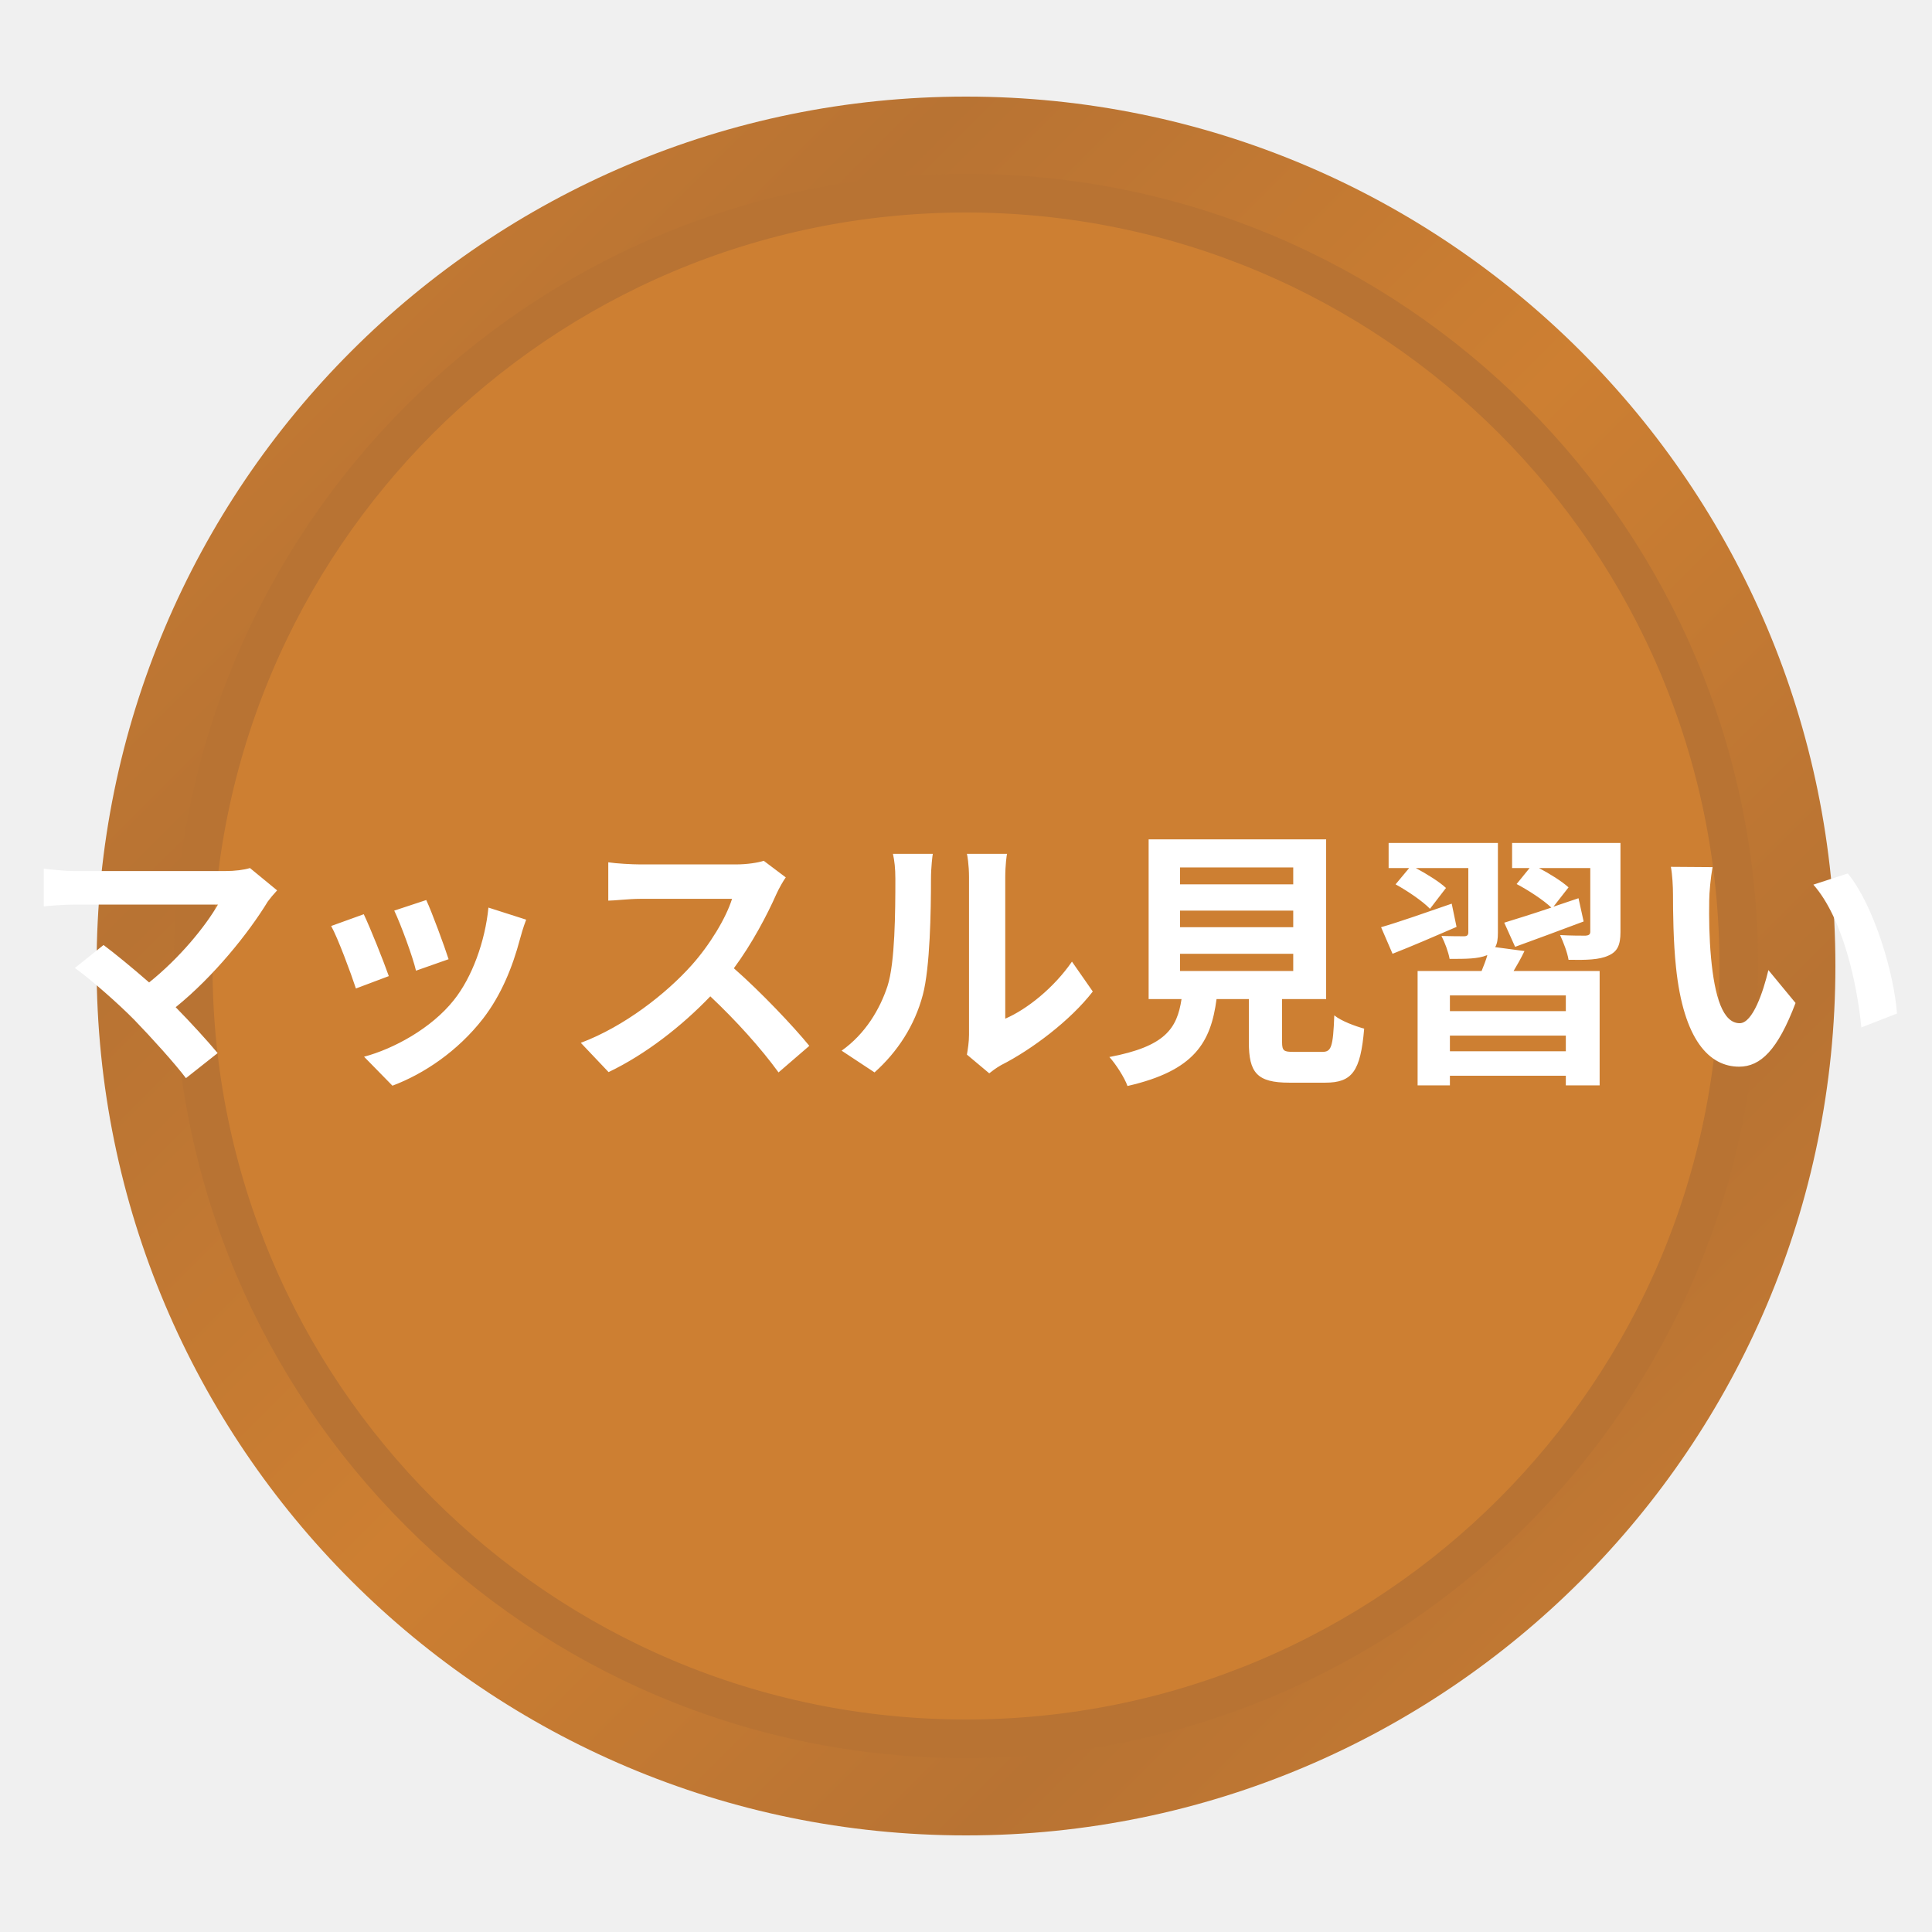
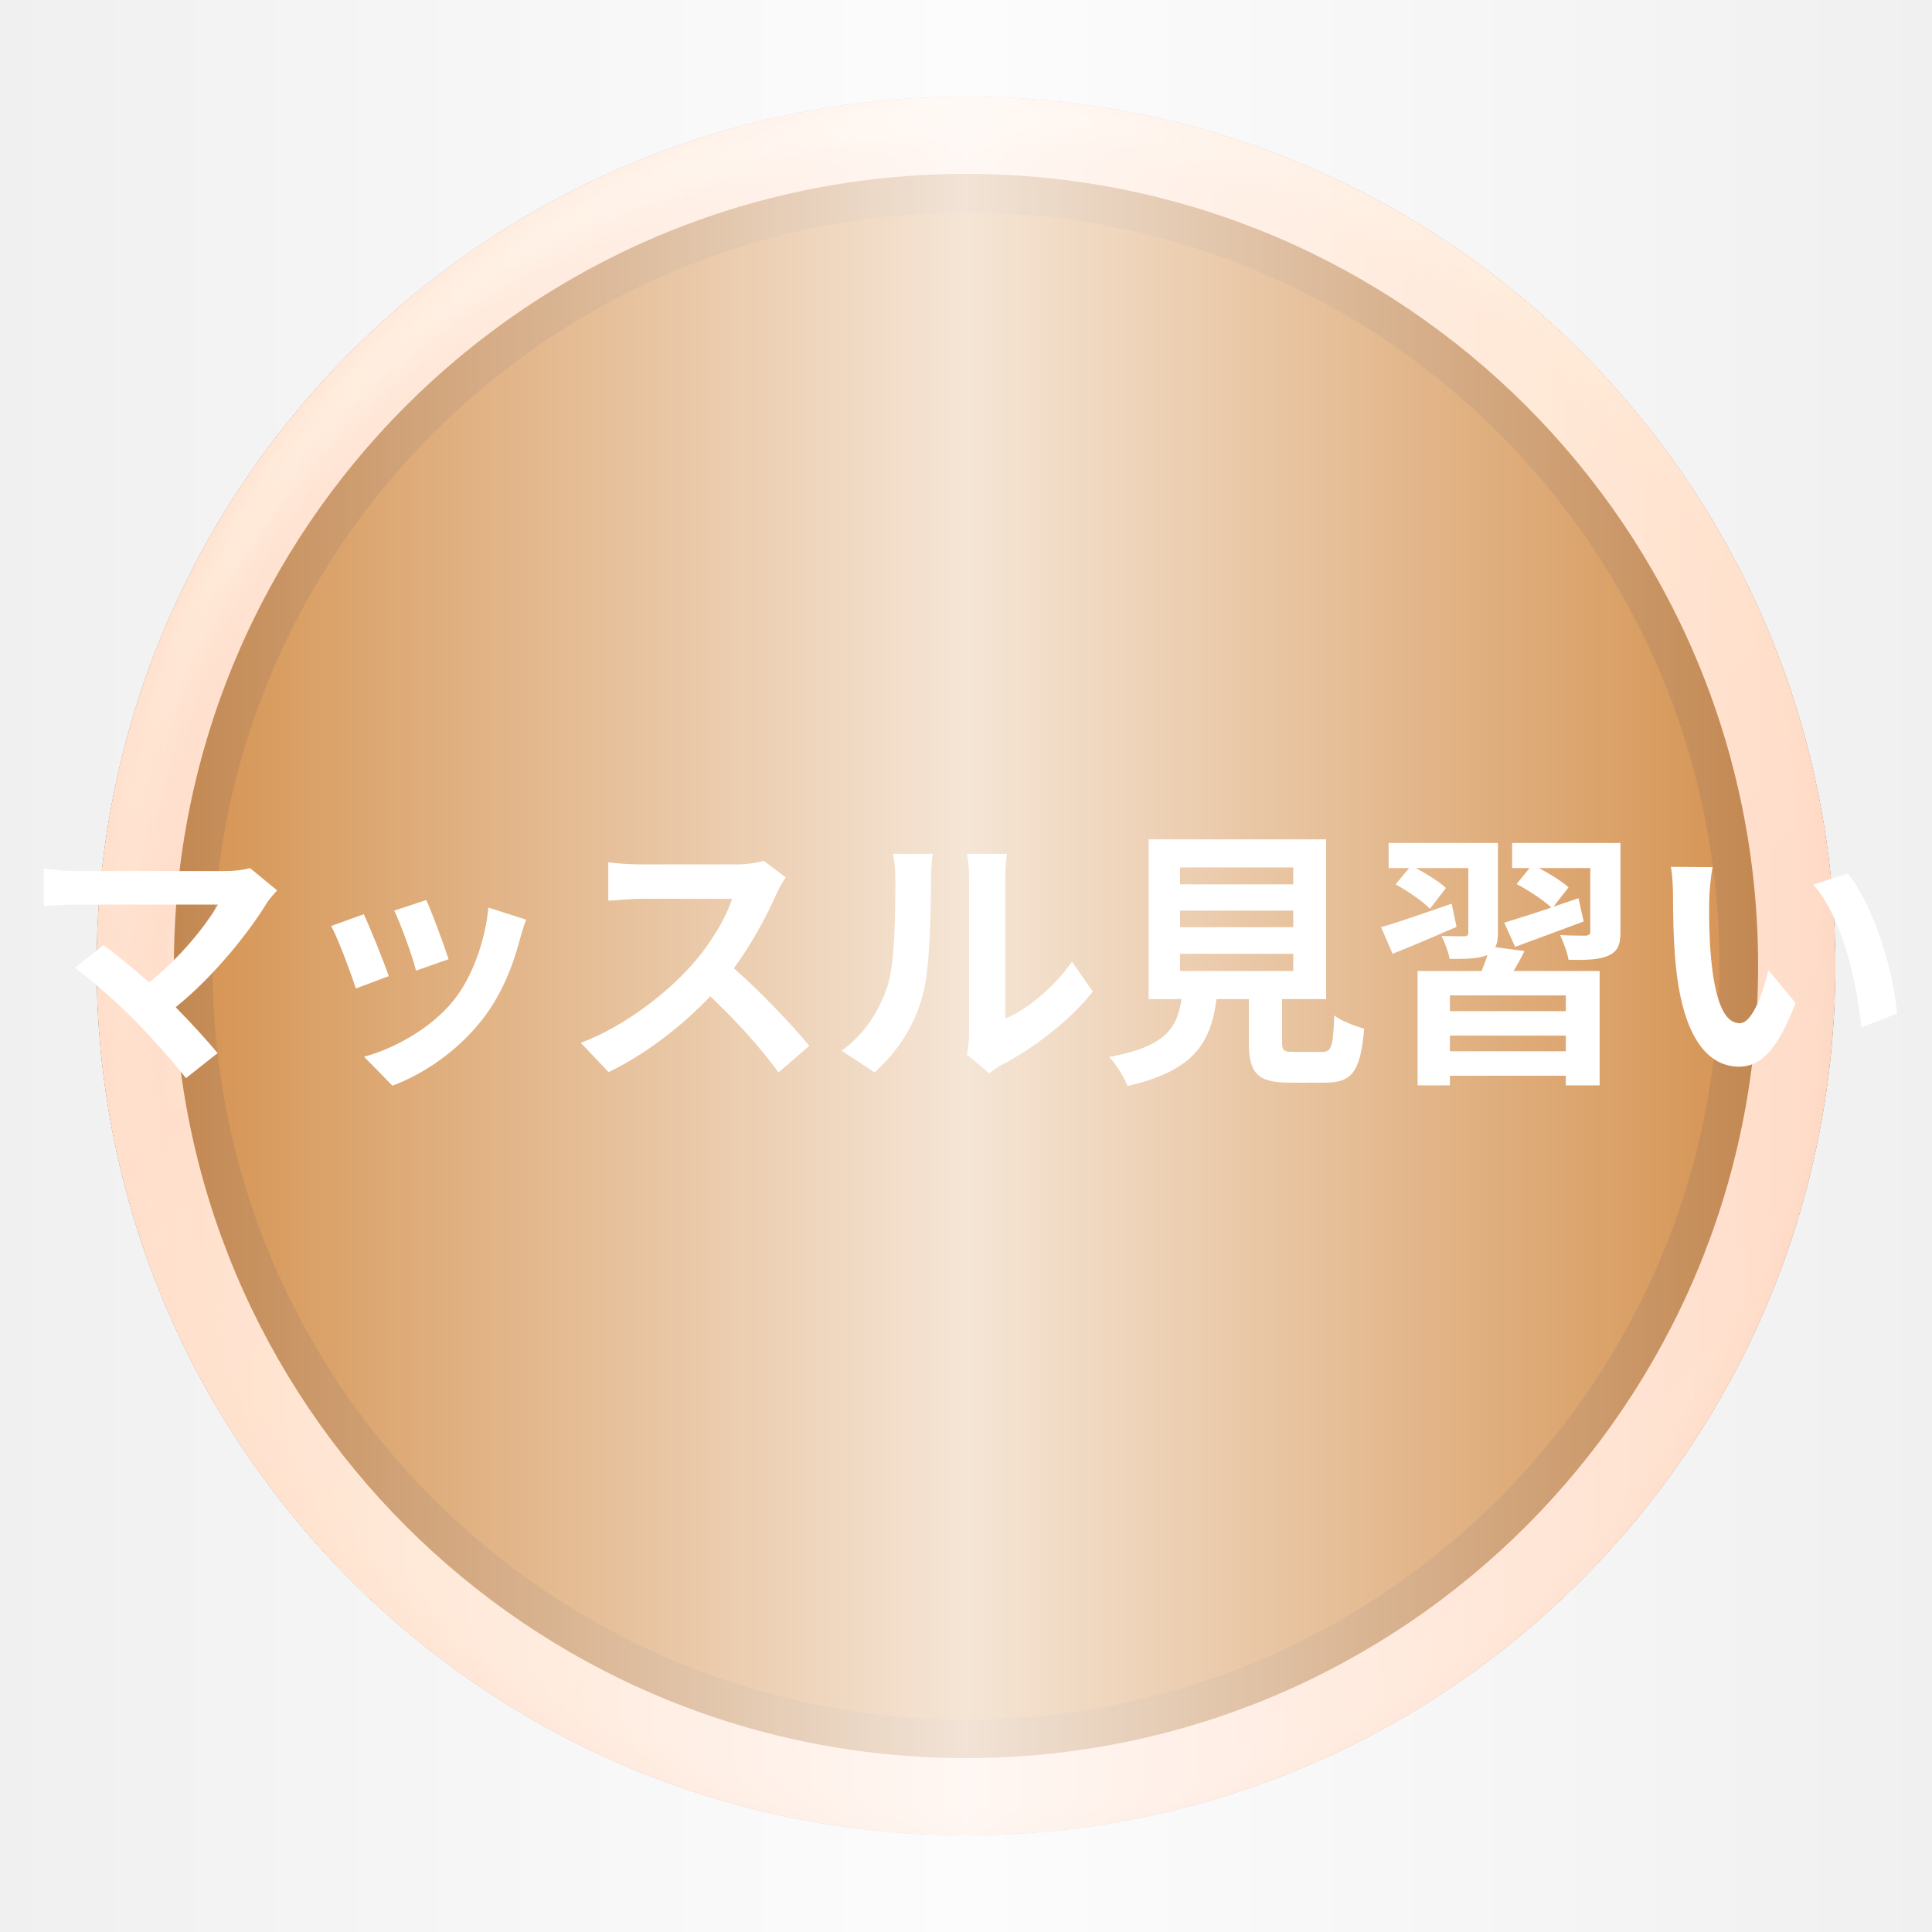
<svg xmlns="http://www.w3.org/2000/svg" width="100" height="100" viewBox="0 0 100 100">
  <defs>
    <filter id="emboss" x="-50%" y="-50%" width="200%" height="200%">
      <feGaussianBlur in="SourceAlpha" stdDeviation="1" result="blur" />
      <feOffset in="blur" dx="1" dy="1" result="offsetBlur" />
      <feSpecularLighting in="offsetBlur" specularExponent="20" lighting-color="white" result="specularLighting">
        <fePointLight x="-5000" y="-10000" z="20000" />
      </feSpecularLighting>
      <feComposite in="specularLighting" in2="SourceAlpha" operator="in" result="specularHighlight" />
      <feComposite in="SourceGraphic" in2="specularHighlight" operator="arithmetic" k1="0" k2="1" k3="1" k4="0" />
    </filter>
    <linearGradient id="bronzeMetal" x1="0%" y1="0%" x2="100%" y2="100%">
      <stop offset="0%" stop-color="#CD7F32" />
      <stop offset="25%" stop-color="#B87333" />
      <stop offset="50%" stop-color="#CD7F32" />
      <stop offset="75%" stop-color="#B87333" />
      <stop offset="100%" stop-color="#CD7F32" />
    </linearGradient>
+     <linearGradient id="shine" x1="0%" y1="0%" x2="100%" y2="0%">
+       <stop offset="0%" stop-color="#fff" stop-opacity="0" />
+       <stop offset="50%" stop-color="#fff" stop-opacity="0.8" />
+       <stop offset="100%" stop-color="#fff" stop-opacity="0" />
+       <animate attributeName="x1" from="-100%" to="100%" dur="3s" repeatCount="indefinite" />
+       <animate attributeName="x2" from="0%" to="200%" dur="3s" repeatCount="indefinite" />
+     </linearGradient>
  </defs>
-   <g transform-origin="50 50">
-     <circle cx="50" cy="50" r="45" fill="url(#bronzeMetal)" />
+   <g>
+     <circle cx="50" cy="50" r="45" fill="url(#bronzeMetal)" filter="url(#emboss)" />
    <circle cx="50" cy="50" r="40" fill="#CD7F32" stroke="#B87333" stroke-width="2" />
+     <rect x="0" y="0" width="100" height="100" fill="url(#shine)" />
    <text x="50%" y="50%" dominant-baseline="middle" text-anchor="middle" font-family="Arial, sans-serif" font-size="14" fill="#fff" font-weight="bold">マッスル見習い</text>
  </g>
-   <animateTransform attributeName="transform" type="rotate" from="0 50 50" to="360 50 50" dur="10s" repeatCount="indefinite" />
</svg>
